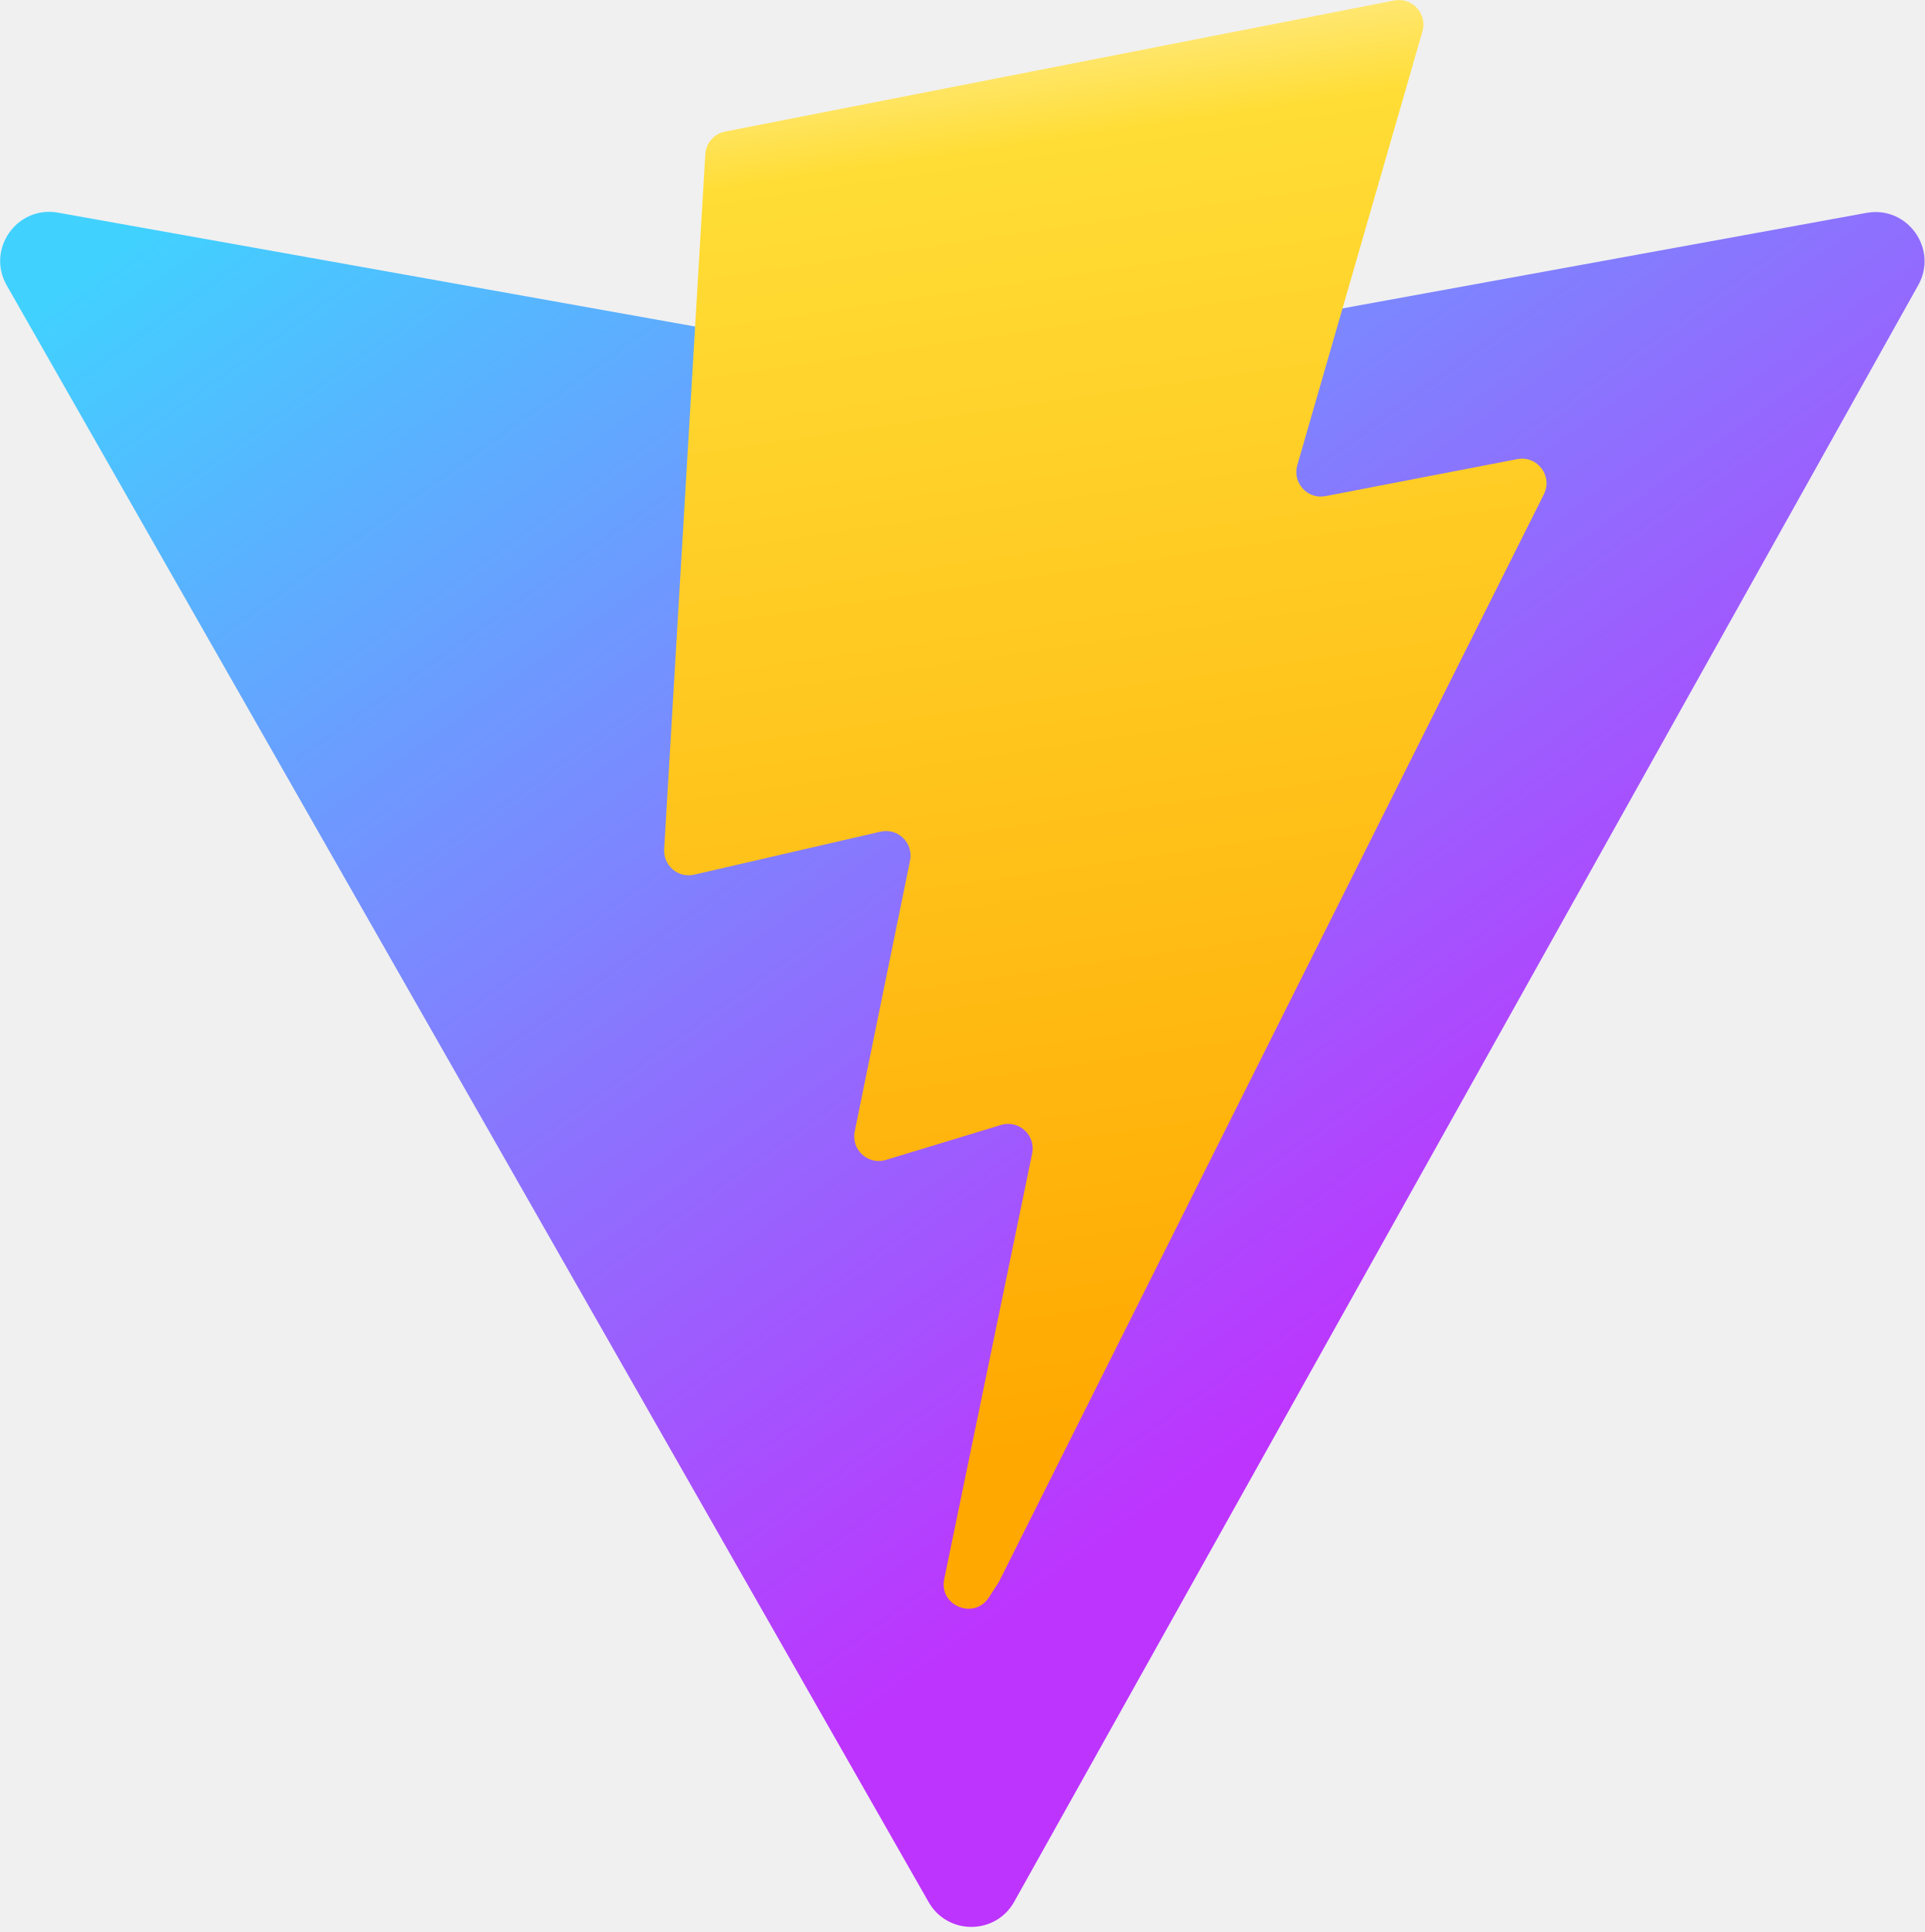
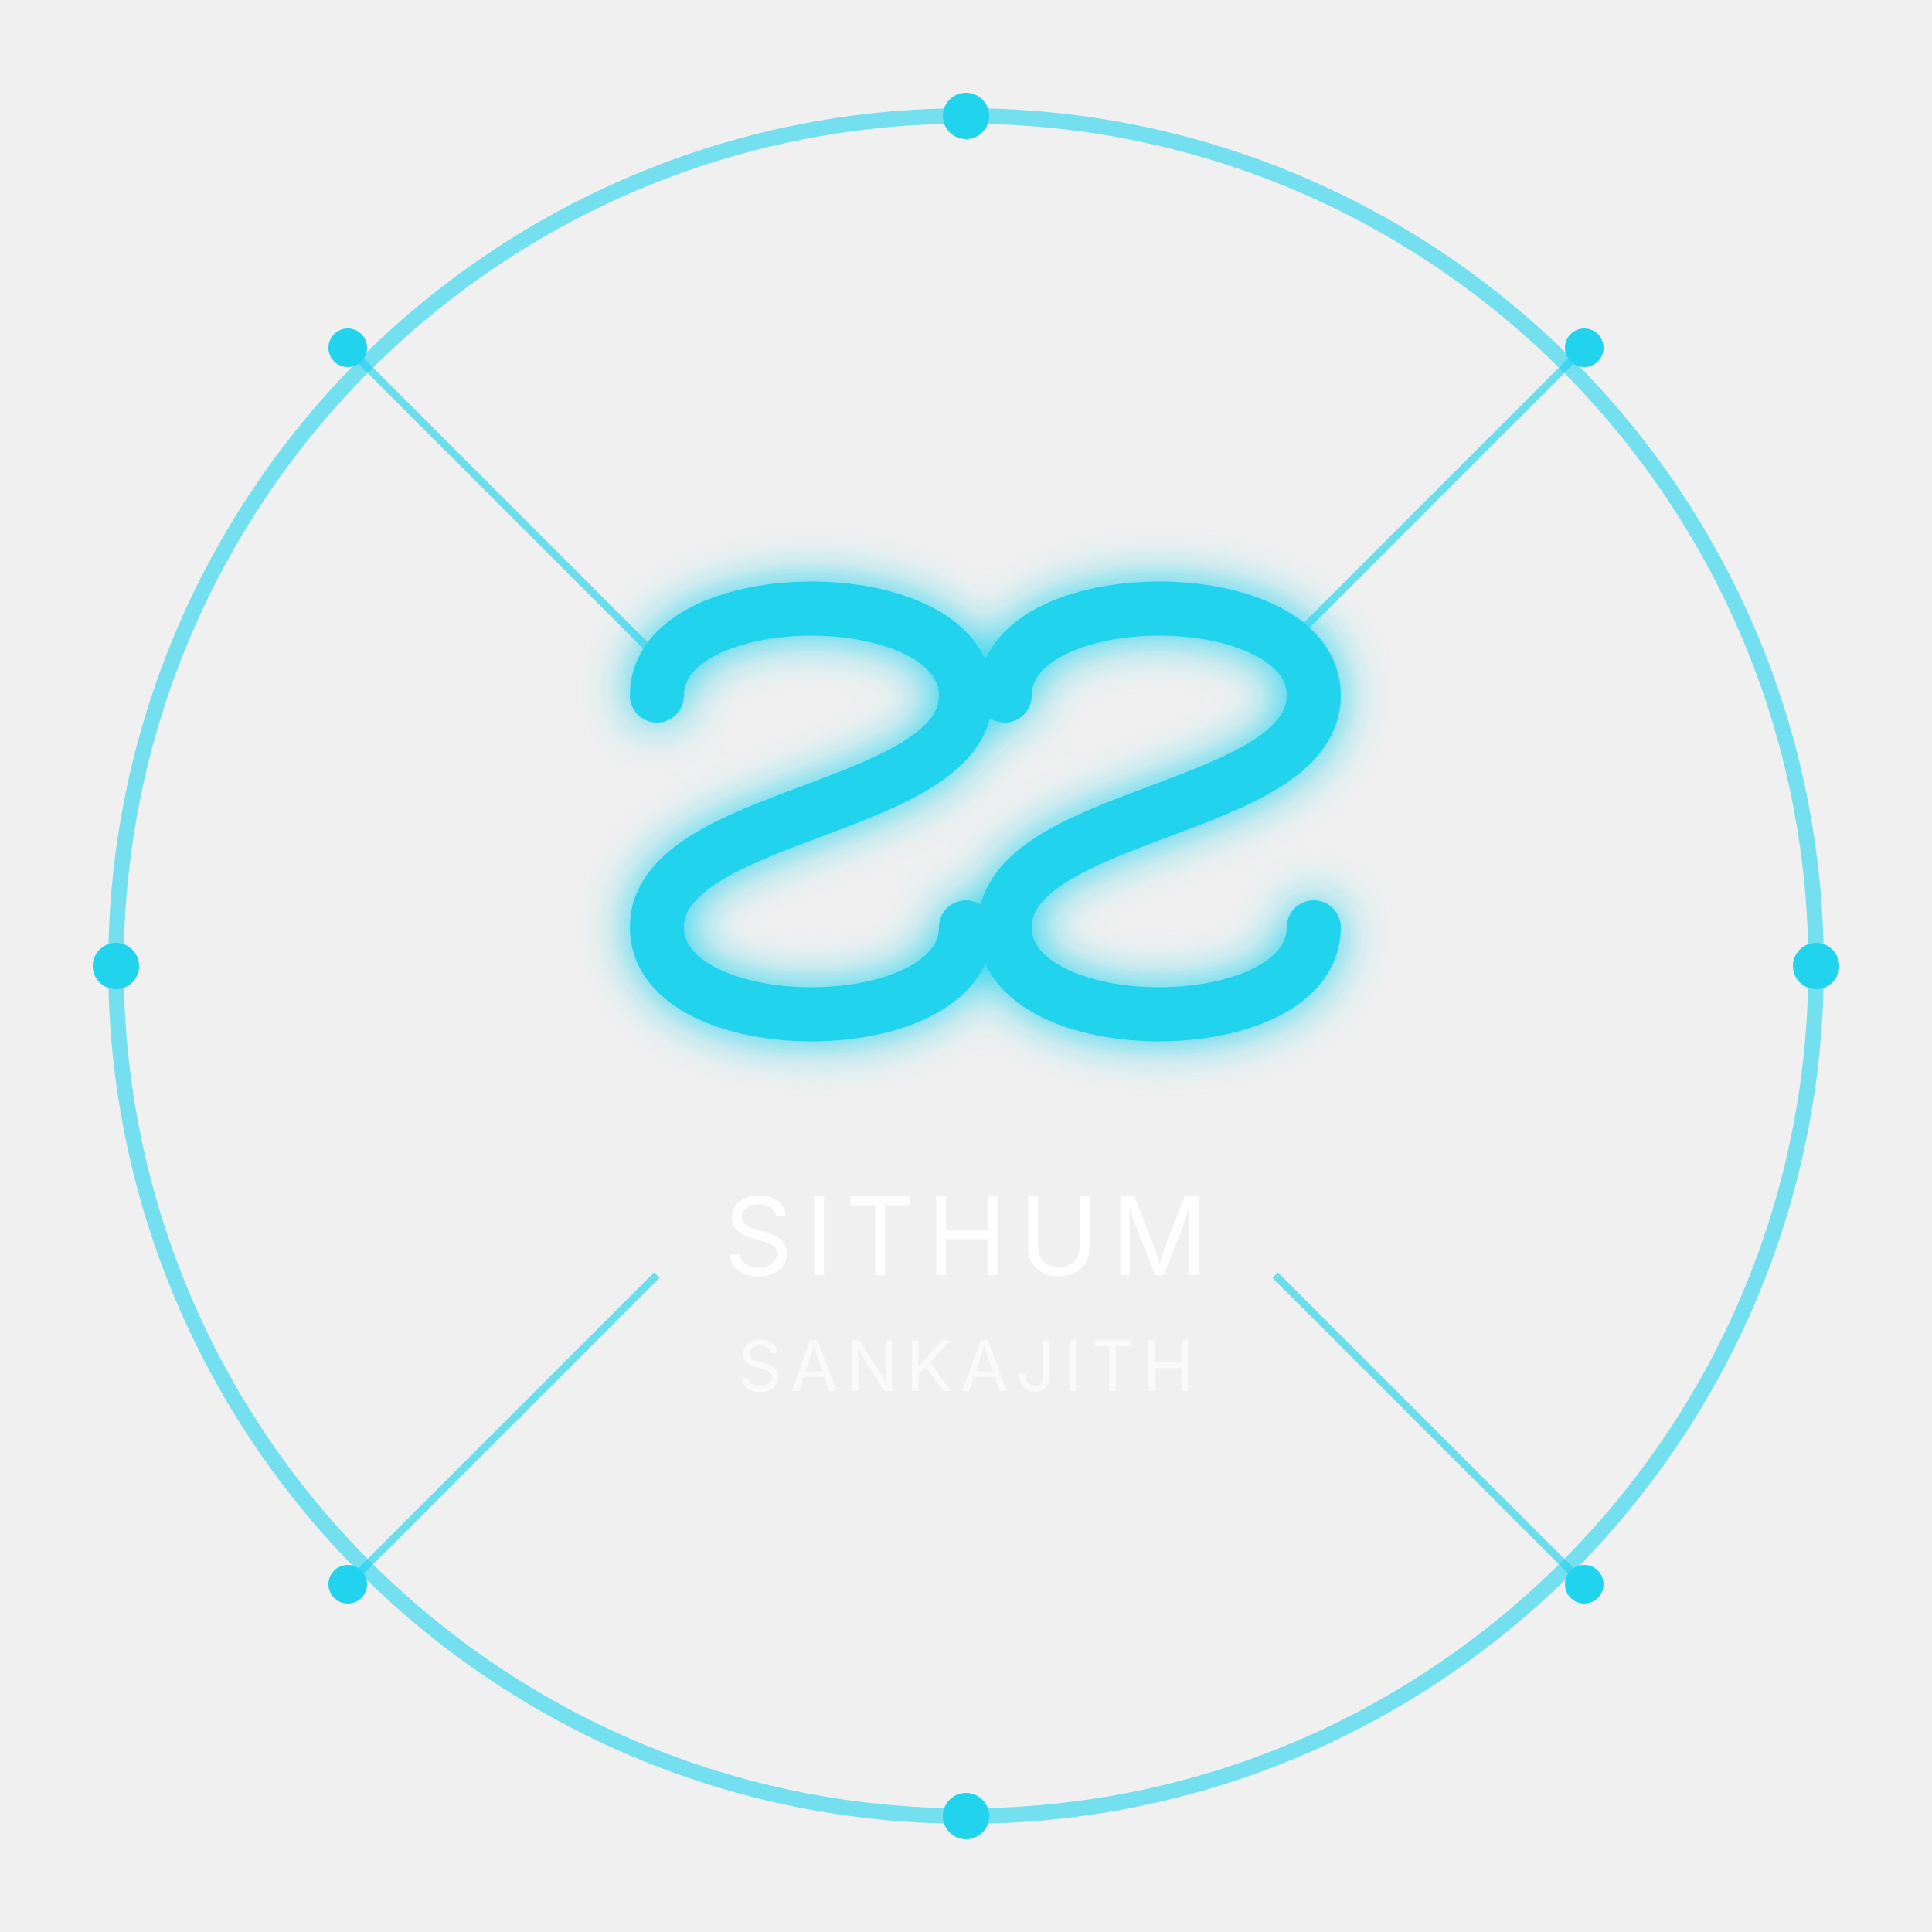
- <svg xmlns="http://www.w3.org/2000/svg" aria-hidden="true" role="img" class="iconify iconify--logos" width="31.88" height="32" preserveAspectRatio="xMidYMid meet" viewBox="0 0 256 257">
+ <svg xmlns="http://www.w3.org/2000/svg" width="500" height="500" viewBox="0 0 500 500" fill="none">
  <defs>
-     <linearGradient id="IconifyId1813088fe1fbc01fb466" x1="-.828%" x2="57.636%" y1="7.652%" y2="78.411%">
-       <stop offset="0%" stop-color="#41D1FF" />
-       <stop offset="100%" stop-color="#BD34FE" />
+     <linearGradient id="grad" x1="0" y1="0" x2="500" y2="500">
+       <stop offset="0%" stop-color="#22D3EE" />
+       <stop offset="50%" stop-color="#8B5CF6" />
+       <stop offset="100%" stop-color="#A3E635" />
    </linearGradient>
-     <linearGradient id="IconifyId1813088fe1fbc01fb467" x1="43.376%" x2="50.316%" y1="2.242%" y2="89.03%">
-       <stop offset="0%" stop-color="#FFEA83" />
-       <stop offset="8.333%" stop-color="#FFDD35" />
-       <stop offset="100%" stop-color="#FFA800" />
-     </linearGradient>
+     <filter id="glow" x="-50%" y="-50%" width="200%" height="200%">
+       <feGaussianBlur stdDeviation="6" result="blur" />
+       <feMerge>
+         <feMergeNode in="blur" />
+         <feMergeNode in="SourceGraphic" />
+       </feMerge>
+     </filter>
  </defs>
-   <path fill="url(#IconifyId1813088fe1fbc01fb466)" d="M255.153 37.938L134.897 252.976c-2.483 4.44-8.862 4.466-11.382.048L.875 37.958c-2.746-4.814 1.371-10.646 6.827-9.67l120.385 21.517a6.537 6.537 0 0 0 2.322-.004l117.867-21.483c5.438-.991 9.574 4.796 6.877 9.62Z" />
-   <path fill="url(#IconifyId1813088fe1fbc01fb467)" d="M185.432.063L96.44 17.501a3.268 3.268 0 0 0-2.634 3.014l-5.474 92.456a3.268 3.268 0 0 0 3.997 3.378l24.777-5.718c2.318-.535 4.413 1.507 3.936 3.838l-7.361 36.047c-.495 2.426 1.782 4.5 4.151 3.78l15.304-4.649c2.372-.72 4.652 1.36 4.15 3.788l-11.698 56.621c-.732 3.542 3.979 5.473 5.943 2.437l1.313-2.028l72.516-144.72c1.215-2.423-.88-5.186-3.54-4.672l-25.505 4.922c-2.396.462-4.435-1.77-3.759-4.114l16.646-57.705c.677-2.35-1.37-4.583-3.769-4.113Z" />
+   <circle cx="250" cy="250" r="220" stroke="url(#grad)" stroke-width="4" opacity="0.6" />
+   <g stroke="url(#grad)" stroke-width="2" opacity="0.65">
+     <line x1="250" y1="30" x2="250" y2="140" />
+     <line x1="470" y1="250" x2="360" y2="250" />
+     <line x1="250" y1="470" x2="250" y2="360" />
+     <line x1="30" y1="250" x2="140" y2="250" />
+     <line x1="90" y1="90" x2="170" y2="170" />
+     <line x1="410" y1="90" x2="330" y2="170" />
+     <line x1="90" y1="410" x2="170" y2="330" />
+     <line x1="410" y1="410" x2="330" y2="330" />
+   </g>
+   <g fill="url(#grad)">
+     <circle cx="250" cy="30" r="6" />
+     <circle cx="470" cy="250" r="6" />
+     <circle cx="250" cy="470" r="6" />
+     <circle cx="30" cy="250" r="6" />
+     <circle cx="90" cy="90" r="5" />
+     <circle cx="410" cy="90" r="5" />
+     <circle cx="90" cy="410" r="5" />
+     <circle cx="410" cy="410" r="5" />
+   </g>
+   <g filter="url(#glow)" stroke="url(#grad)" stroke-width="14" stroke-linecap="round" stroke-linejoin="round">
+     <path d="M170 180              C170 150 250 150 250 180              C250 210 170 210 170 240              C170 270 250 270 250 240" />
+     <path d="M260 180              C260 150 340 150 340 180              C340 210 260 210 260 240              C260 270 340 270 340 240" />
+   </g>
+   <text x="250" y="330" font-size="28" text-anchor="middle" font-family="Inter, system-ui, sans-serif" fill="white" opacity="0.9" letter-spacing="3">
+     SITHUM
+   </text>
+   <text x="250" y="360" font-size="18" text-anchor="middle" font-family="Inter, system-ui, sans-serif" fill="white" opacity="0.65" letter-spacing="2">
+     SANKAJITH
+   </text>
</svg>
